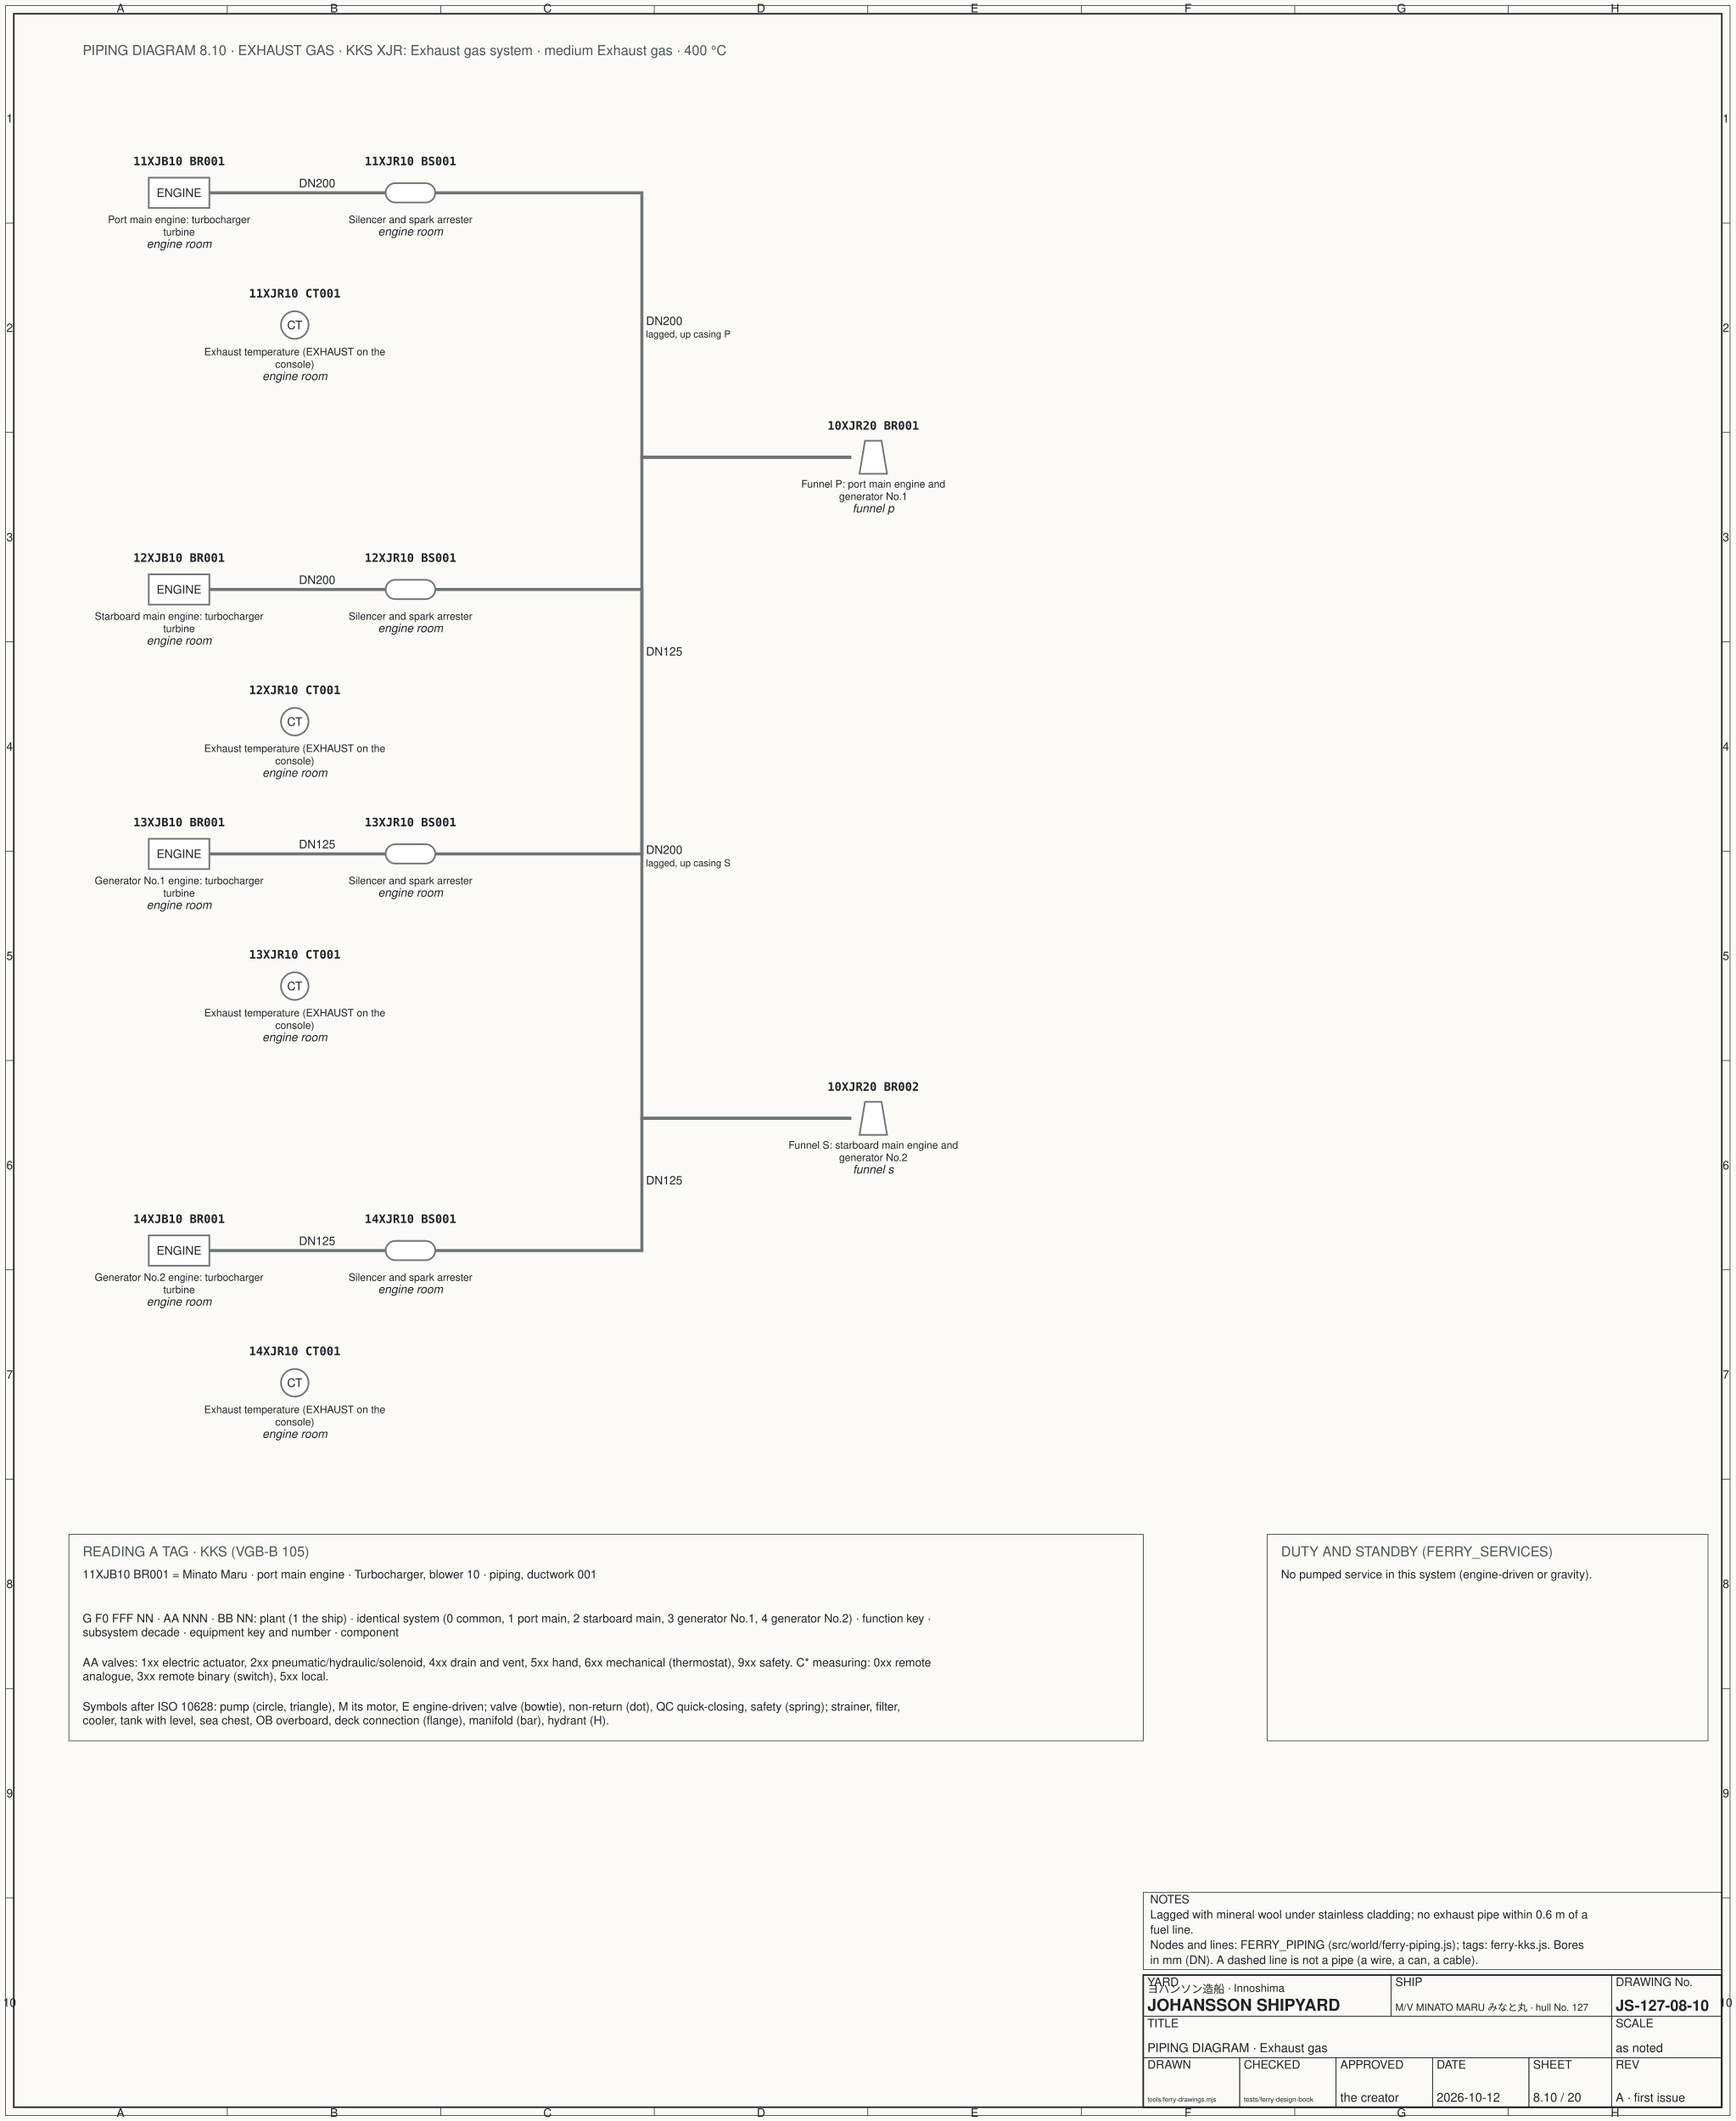
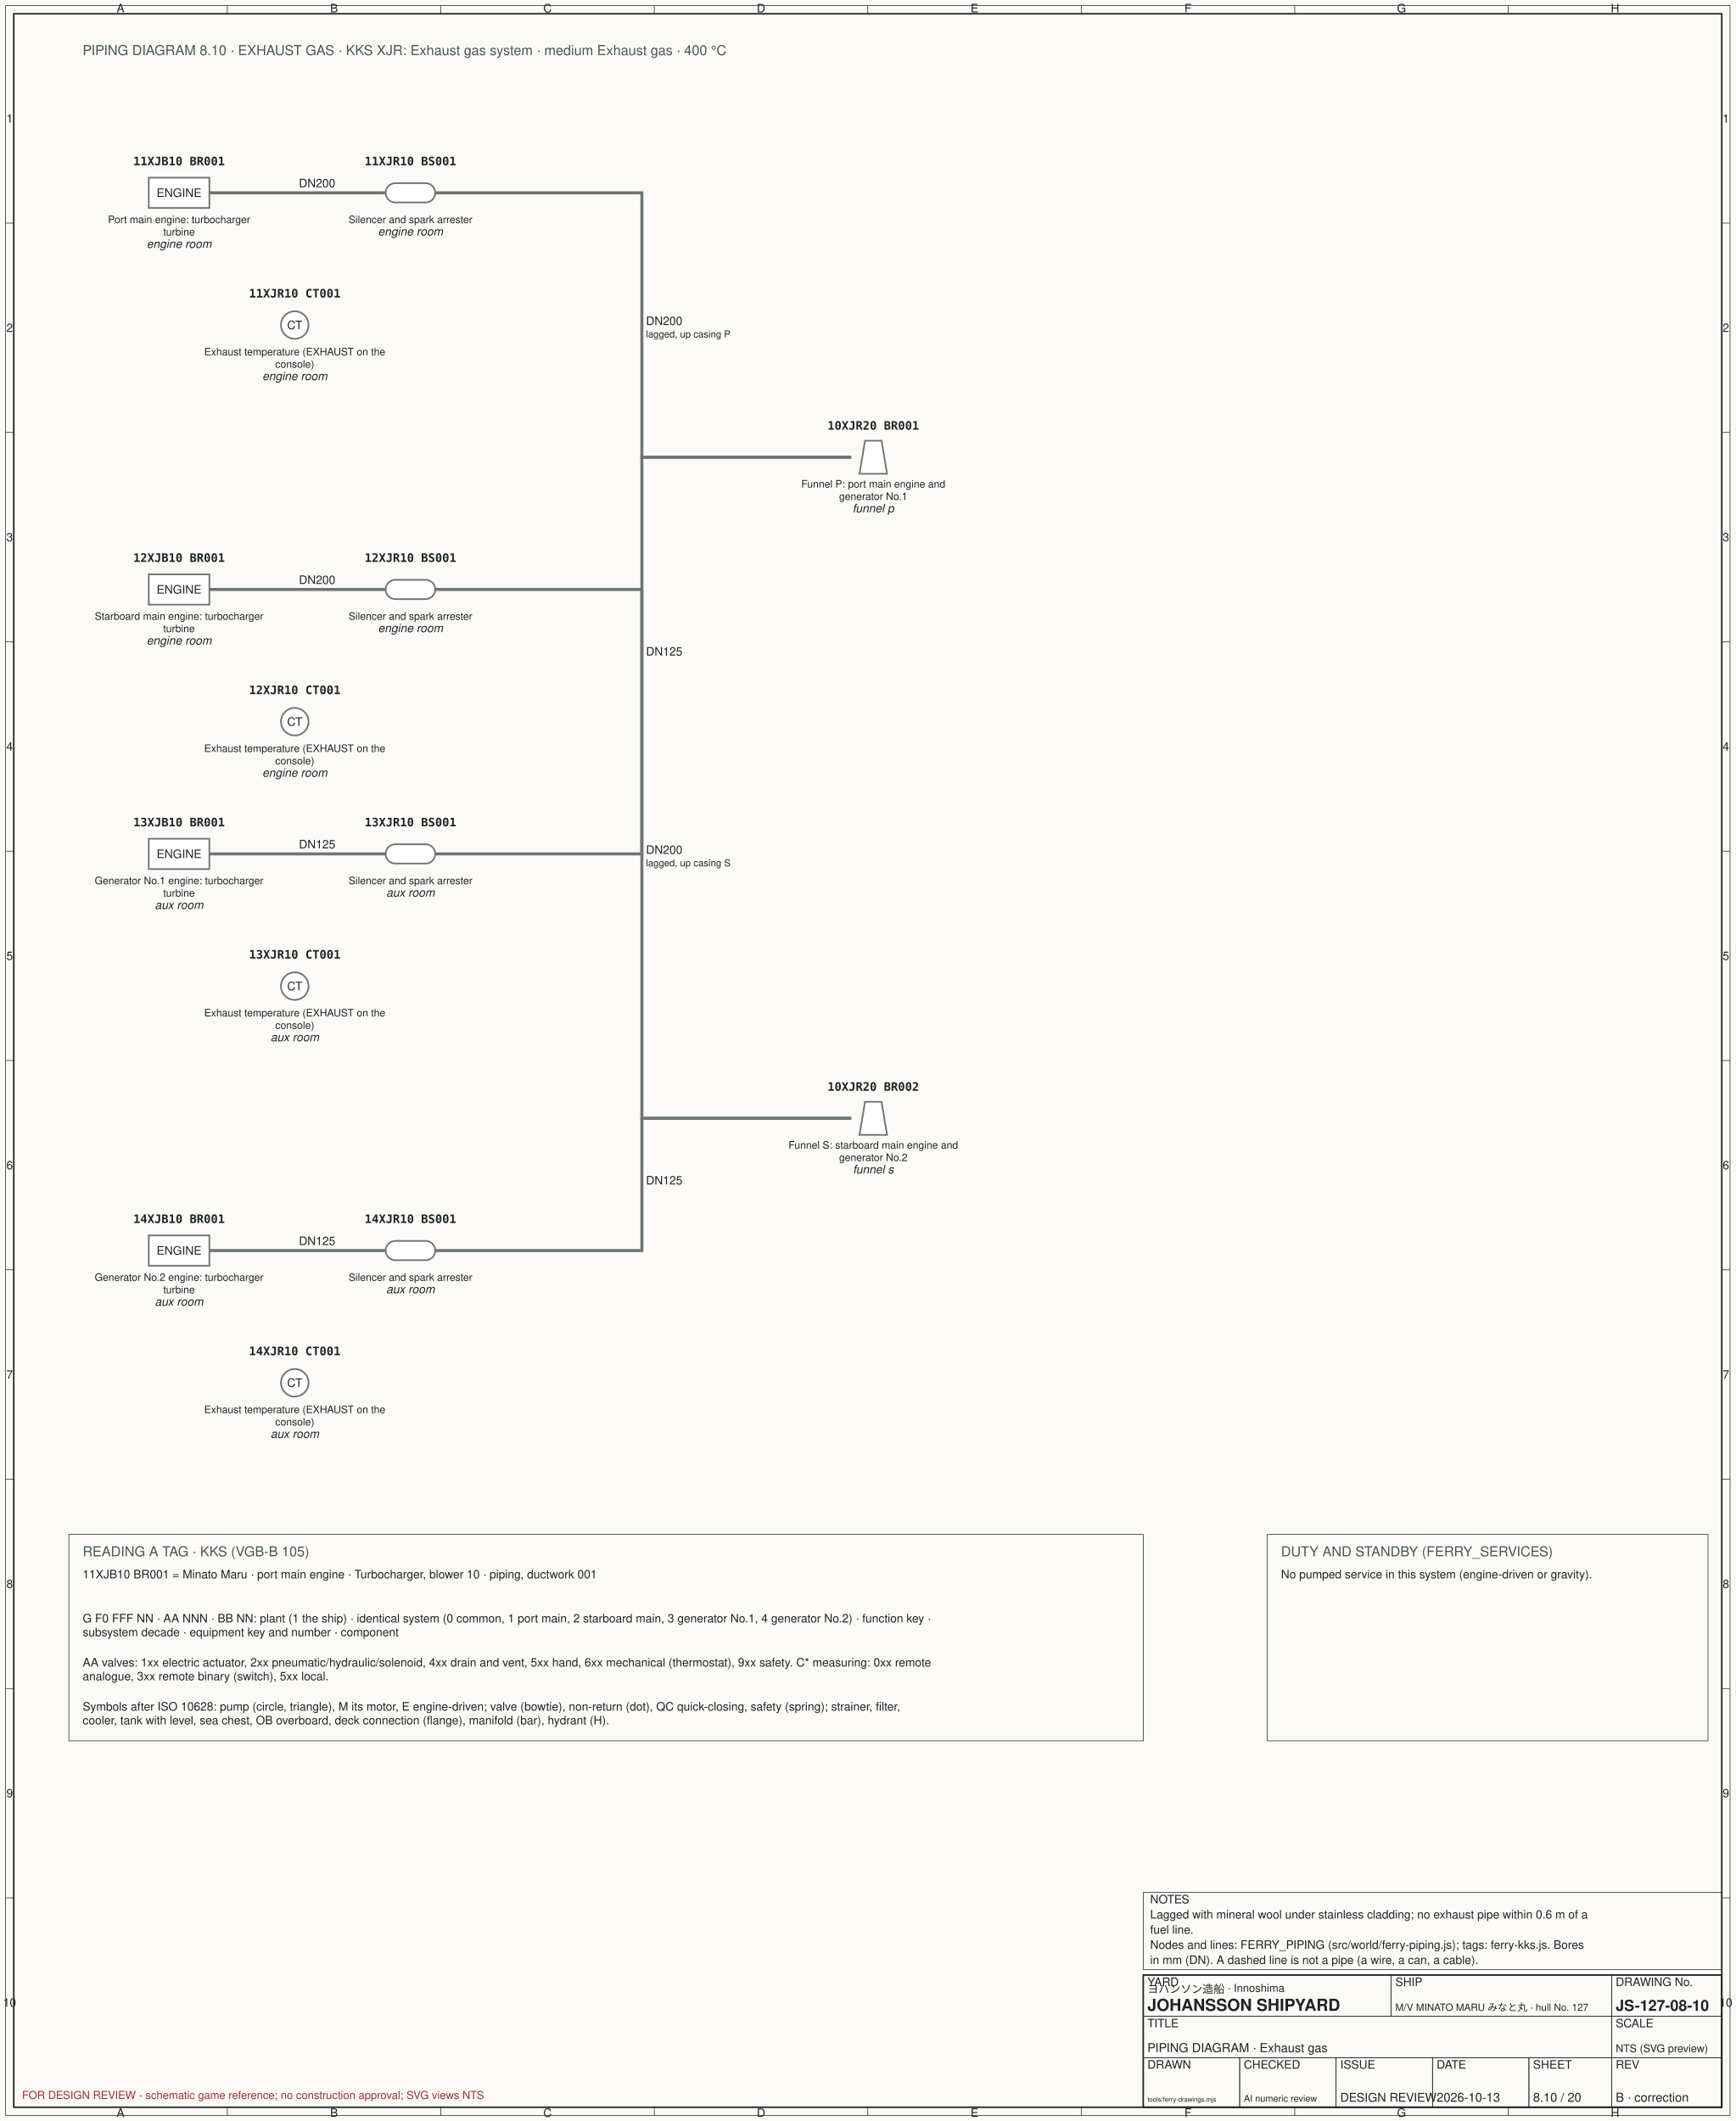
<svg xmlns="http://www.w3.org/2000/svg" width="1260" height="1540" viewBox="0 0 1260 1540" font-family="Helvetica, Arial, sans-serif" font-size="11">
  <rect width="1260" height="1540" fill="#fbfaf6" />
  <style>.l{fill:none;stroke:#1d2326;stroke-width:1.1}.t{fill:none;stroke:#1d2326;stroke-width:.45}.g{fill:none;stroke:#9aa3a6;stroke-width:.4;stroke-dasharray:3 3}.wl{fill:none;stroke:#2f6f74;stroke-width:.8;stroke-dasharray:6 3}.c{fill:none;stroke:#8e3a30;stroke-width:.6;stroke-dasharray:1 3}.d{fill:none;stroke:#1d2326;stroke-width:.5}.txt{fill:#1d2326}.sp{fill:#eef1ee;stroke:#1d2326;stroke-width:.7}.lab{fill:#1d2326;font-size:8.5}.ttl{fill:#1d2326;font-size:14;font-weight:bold}.sub{fill:#4a5457;font-size:10}.hatch{fill:url(#hatch);stroke:#1d2326;stroke-width:.7}</style>
  <defs>
    <pattern id="hatch" width="6" height="6" patternUnits="userSpaceOnUse" patternTransform="rotate(45)">
      <line x1="0" y1="0" x2="0" y2="6" stroke="#1d2326" stroke-width=".6" />
    </pattern>
    <marker id="arr" viewBox="0 0 10 10" refX="10" refY="5" markerWidth="8" markerHeight="8" orient="auto-start-reverse">
      <path d="M0,1 L10,5 L0,9 z" fill="#1d2326" />
    </marker>
  </defs>
  <rect class="l" x="10" y="10" width="1240" height="1520" fill="none" />
  <rect class="t" x="4" y="4" width="1252" height="1532" fill="none" />
  <text class="lab" x="87.5" y="9" text-anchor="middle">A</text>
  <text class="lab" x="87.5" y="1537" text-anchor="middle">A</text>
  <text class="lab" x="242.5" y="9" text-anchor="middle">B</text>
  <text class="lab" x="242.5" y="1537" text-anchor="middle">B</text>
  <line class="t" x1="165" y1="4" x2="165" y2="10" />
  <line class="t" x1="165" y1="1530" x2="165" y2="1536" />
  <text class="lab" x="397.5" y="9" text-anchor="middle">C</text>
  <text class="lab" x="397.5" y="1537" text-anchor="middle">C</text>
  <line class="t" x1="320" y1="4" x2="320" y2="10" />
  <line class="t" x1="320" y1="1530" x2="320" y2="1536" />
  <text class="lab" x="552.5" y="9" text-anchor="middle">D</text>
  <text class="lab" x="552.5" y="1537" text-anchor="middle">D</text>
  <line class="t" x1="475" y1="4" x2="475" y2="10" />
  <line class="t" x1="475" y1="1530" x2="475" y2="1536" />
  <text class="lab" x="707.5" y="9" text-anchor="middle">E</text>
  <text class="lab" x="707.5" y="1537" text-anchor="middle">E</text>
  <line class="t" x1="630" y1="4" x2="630" y2="10" />
  <line class="t" x1="630" y1="1530" x2="630" y2="1536" />
  <text class="lab" x="862.5" y="9" text-anchor="middle">F</text>
  <text class="lab" x="862.5" y="1537" text-anchor="middle">F</text>
  <line class="t" x1="785" y1="4" x2="785" y2="10" />
  <line class="t" x1="785" y1="1530" x2="785" y2="1536" />
  <text class="lab" x="1017.5" y="9" text-anchor="middle">G</text>
  <text class="lab" x="1017.5" y="1537" text-anchor="middle">G</text>
  <line class="t" x1="940" y1="4" x2="940" y2="10" />
  <line class="t" x1="940" y1="1530" x2="940" y2="1536" />
  <text class="lab" x="1172.5" y="9" text-anchor="middle">H</text>
  <text class="lab" x="1172.5" y="1537" text-anchor="middle">H</text>
  <line class="t" x1="1095" y1="4" x2="1095" y2="10" />
  <line class="t" x1="1095" y1="1530" x2="1095" y2="1536" />
  <text class="lab" x="7" y="89" text-anchor="middle">1</text>
  <text class="lab" x="1253" y="89" text-anchor="middle">1</text>
  <text class="lab" x="7" y="241" text-anchor="middle">2</text>
  <text class="lab" x="1253" y="241" text-anchor="middle">2</text>
  <line class="t" x1="4" y1="162" x2="10" y2="162" />
  <line class="t" x1="1250" y1="162" x2="1256" y2="162" />
  <text class="lab" x="7" y="393" text-anchor="middle">3</text>
  <text class="lab" x="1253" y="393" text-anchor="middle">3</text>
  <line class="t" x1="4" y1="314" x2="10" y2="314" />
  <line class="t" x1="1250" y1="314" x2="1256" y2="314" />
  <text class="lab" x="7" y="545" text-anchor="middle">4</text>
  <text class="lab" x="1253" y="545" text-anchor="middle">4</text>
  <line class="t" x1="4" y1="466" x2="10" y2="466" />
  <line class="t" x1="1250" y1="466" x2="1256" y2="466" />
  <text class="lab" x="7" y="697" text-anchor="middle">5</text>
  <text class="lab" x="1253" y="697" text-anchor="middle">5</text>
  <line class="t" x1="4" y1="618" x2="10" y2="618" />
  <line class="t" x1="1250" y1="618" x2="1256" y2="618" />
  <text class="lab" x="7" y="849" text-anchor="middle">6</text>
  <text class="lab" x="1253" y="849" text-anchor="middle">6</text>
  <line class="t" x1="4" y1="770" x2="10" y2="770" />
  <line class="t" x1="1250" y1="770" x2="1256" y2="770" />
  <text class="lab" x="7" y="1001" text-anchor="middle">7</text>
  <text class="lab" x="1253" y="1001" text-anchor="middle">7</text>
  <line class="t" x1="4" y1="922" x2="10" y2="922" />
  <line class="t" x1="1250" y1="922" x2="1256" y2="922" />
  <text class="lab" x="7" y="1153" text-anchor="middle">8</text>
  <text class="lab" x="1253" y="1153" text-anchor="middle">8</text>
  <line class="t" x1="4" y1="1074" x2="10" y2="1074" />
  <line class="t" x1="1250" y1="1074" x2="1256" y2="1074" />
  <text class="lab" x="7" y="1305" text-anchor="middle">9</text>
  <text class="lab" x="1253" y="1305" text-anchor="middle">9</text>
  <line class="t" x1="4" y1="1226" x2="10" y2="1226" />
  <line class="t" x1="1250" y1="1226" x2="1256" y2="1226" />
  <text class="lab" x="7" y="1457" text-anchor="middle">10</text>
  <text class="lab" x="1253" y="1457" text-anchor="middle">10</text>
  <line class="t" x1="4" y1="1378" x2="10" y2="1378" />
  <line class="t" x1="1250" y1="1378" x2="1256" y2="1378" />
  <text class="sub" x="60" y="40">PIPING DIAGRAM 8.10 · EXHAUST GAS · KKS XJR: Exhaust gas system · medium Exhaust gas · 400 °C</text>
  <path d="M146,140 L214,140 L214,140 L282,140" stroke="#6f7476" fill="none" stroke-width="2.2" />
  <text class="lab" x="217" y="136" font-size="7" fill="#4a5457">DN200</text>
  <path d="M314,140 L466,140 L466,332 L618,332" stroke="#6f7476" fill="none" stroke-width="2.2" />
  <text class="lab" x="469" y="236" font-size="7" fill="#4a5457">DN200</text>
  <text class="lab" x="469" y="245" style="font-size:7px" fill="#4a5457">lagged, up casing P</text>
  <path d="M146,620 L214,620 L214,620 L282,620" stroke="#6f7476" fill="none" stroke-width="2.2" />
  <text class="lab" x="217" y="616" font-size="7" fill="#4a5457">DN125</text>
  <path d="M314,620 L466,620 L466,332 L618,332" stroke="#6f7476" fill="none" stroke-width="2.2" />
  <text class="lab" x="469" y="476" font-size="7" fill="#4a5457">DN125</text>
  <path d="M146,428 L214,428 L214,428 L282,428" stroke="#6f7476" fill="none" stroke-width="2.2" />
  <text class="lab" x="217" y="424" font-size="7" fill="#4a5457">DN200</text>
  <path d="M314,428 L466,428 L466,812 L618,812" stroke="#6f7476" fill="none" stroke-width="2.2" />
  <text class="lab" x="469" y="620" font-size="7" fill="#4a5457">DN200</text>
  <text class="lab" x="469" y="629" style="font-size:7px" fill="#4a5457">lagged, up casing S</text>
  <path d="M146,908 L214,908 L214,908 L282,908" stroke="#6f7476" fill="none" stroke-width="2.2" />
  <text class="lab" x="217" y="904" font-size="7" fill="#4a5457">DN125</text>
  <path d="M314,908 L466,908 L466,812 L618,812" stroke="#6f7476" fill="none" stroke-width="2.2" />
  <text class="lab" x="469" y="860" font-size="7" fill="#4a5457">DN125</text>
  <rect x="108" y="129" width="44" height="22" stroke="#6f7476" fill="#fff" stroke-width="1.2" />
  <text class="lab" x="130" y="143" text-anchor="middle" font-size="7">ENGINE</text>
  <text class="lab" x="130" y="120" text-anchor="middle" font-family="monospace" font-weight="bold" font-size="8.5">11XJB10 BR001</text>
  <text class="lab" x="130" y="162" style="font-size:7.5px" text-anchor="middle">Port main engine: turbocharger</text>
  <text class="lab" x="130" y="171" style="font-size:7.5px" text-anchor="middle">turbine</text>
  <text class="lab" x="130" y="180" text-anchor="middle" font-size="6.5" font-style="italic" fill="#6f7476">engine room</text>
  <rect x="280" y="133" width="36" height="14" rx="7" stroke="#6f7476" fill="#fff" stroke-width="1.2" />
  <text class="lab" x="298" y="120" text-anchor="middle" font-family="monospace" font-weight="bold" font-size="8.5">11XJR10 BS001</text>
  <text class="lab" x="298" y="162" style="font-size:7.5px" text-anchor="middle">Silencer and spark arrester</text>
  <text class="lab" x="298" y="171" text-anchor="middle" font-size="6.5" font-style="italic" fill="#6f7476">engine room</text>
  <circle cx="214" cy="236" r="10" stroke="#6f7476" fill="#fff" stroke-width="1.2" />
  <text class="lab" x="214" y="239" text-anchor="middle" font-size="7">CT</text>
  <text class="lab" x="214" y="216" text-anchor="middle" font-family="monospace" font-weight="bold" font-size="8.5">11XJR10 CT001</text>
  <text class="lab" x="214" y="258" style="font-size:7.5px" text-anchor="middle">Exhaust temperature (EXHAUST on the</text>
  <text class="lab" x="214" y="267" style="font-size:7.5px" text-anchor="middle">console)</text>
  <text class="lab" x="214" y="276" text-anchor="middle" font-size="6.5" font-style="italic" fill="#6f7476">engine room</text>
  <rect x="108" y="417" width="44" height="22" stroke="#6f7476" fill="#fff" stroke-width="1.2" />
  <text class="lab" x="130" y="431" text-anchor="middle" font-size="7">ENGINE</text>
  <text class="lab" x="130" y="408" text-anchor="middle" font-family="monospace" font-weight="bold" font-size="8.5">12XJB10 BR001</text>
  <text class="lab" x="130" y="450" style="font-size:7.5px" text-anchor="middle">Starboard main engine: turbocharger</text>
  <text class="lab" x="130" y="459" style="font-size:7.5px" text-anchor="middle">turbine</text>
  <text class="lab" x="130" y="468" text-anchor="middle" font-size="6.5" font-style="italic" fill="#6f7476">engine room</text>
  <rect x="280" y="421" width="36" height="14" rx="7" stroke="#6f7476" fill="#fff" stroke-width="1.2" />
  <text class="lab" x="298" y="408" text-anchor="middle" font-family="monospace" font-weight="bold" font-size="8.5">12XJR10 BS001</text>
  <text class="lab" x="298" y="450" style="font-size:7.5px" text-anchor="middle">Silencer and spark arrester</text>
  <text class="lab" x="298" y="459" text-anchor="middle" font-size="6.5" font-style="italic" fill="#6f7476">engine room</text>
  <circle cx="214" cy="524" r="10" stroke="#6f7476" fill="#fff" stroke-width="1.2" />
  <text class="lab" x="214" y="527" text-anchor="middle" font-size="7">CT</text>
  <text class="lab" x="214" y="504" text-anchor="middle" font-family="monospace" font-weight="bold" font-size="8.5">12XJR10 CT001</text>
  <text class="lab" x="214" y="546" style="font-size:7.5px" text-anchor="middle">Exhaust temperature (EXHAUST on the</text>
  <text class="lab" x="214" y="555" style="font-size:7.5px" text-anchor="middle">console)</text>
  <text class="lab" x="214" y="564" text-anchor="middle" font-size="6.5" font-style="italic" fill="#6f7476">engine room</text>
  <rect x="108" y="609" width="44" height="22" stroke="#6f7476" fill="#fff" stroke-width="1.2" />
  <text class="lab" x="130" y="623" text-anchor="middle" font-size="7">ENGINE</text>
  <text class="lab" x="130" y="600" text-anchor="middle" font-family="monospace" font-weight="bold" font-size="8.5">13XJB10 BR001</text>
  <text class="lab" x="130" y="642" style="font-size:7.5px" text-anchor="middle">Generator No.1 engine: turbocharger</text>
  <text class="lab" x="130" y="651" style="font-size:7.5px" text-anchor="middle">turbine</text>
-   <text class="lab" x="130" y="660" text-anchor="middle" font-size="6.5" font-style="italic" fill="#6f7476">engine room</text>
+   <text class="lab" x="130" y="660" text-anchor="middle" font-size="6.5" font-style="italic" fill="#6f7476">aux room</text>
  <rect x="280" y="613" width="36" height="14" rx="7" stroke="#6f7476" fill="#fff" stroke-width="1.2" />
  <text class="lab" x="298" y="600" text-anchor="middle" font-family="monospace" font-weight="bold" font-size="8.5">13XJR10 BS001</text>
  <text class="lab" x="298" y="642" style="font-size:7.5px" text-anchor="middle">Silencer and spark arrester</text>
-   <text class="lab" x="298" y="651" text-anchor="middle" font-size="6.5" font-style="italic" fill="#6f7476">engine room</text>
+   <text class="lab" x="298" y="651" text-anchor="middle" font-size="6.5" font-style="italic" fill="#6f7476">aux room</text>
  <circle cx="214" cy="716" r="10" stroke="#6f7476" fill="#fff" stroke-width="1.2" />
  <text class="lab" x="214" y="719" text-anchor="middle" font-size="7">CT</text>
  <text class="lab" x="214" y="696" text-anchor="middle" font-family="monospace" font-weight="bold" font-size="8.5">13XJR10 CT001</text>
  <text class="lab" x="214" y="738" style="font-size:7.5px" text-anchor="middle">Exhaust temperature (EXHAUST on the</text>
  <text class="lab" x="214" y="747" style="font-size:7.5px" text-anchor="middle">console)</text>
-   <text class="lab" x="214" y="756" text-anchor="middle" font-size="6.5" font-style="italic" fill="#6f7476">engine room</text>
+   <text class="lab" x="214" y="756" text-anchor="middle" font-size="6.5" font-style="italic" fill="#6f7476">aux room</text>
  <rect x="108" y="897" width="44" height="22" stroke="#6f7476" fill="#fff" stroke-width="1.2" />
  <text class="lab" x="130" y="911" text-anchor="middle" font-size="7">ENGINE</text>
  <text class="lab" x="130" y="888" text-anchor="middle" font-family="monospace" font-weight="bold" font-size="8.5">14XJB10 BR001</text>
  <text class="lab" x="130" y="930" style="font-size:7.5px" text-anchor="middle">Generator No.2 engine: turbocharger</text>
  <text class="lab" x="130" y="939" style="font-size:7.5px" text-anchor="middle">turbine</text>
-   <text class="lab" x="130" y="948" text-anchor="middle" font-size="6.5" font-style="italic" fill="#6f7476">engine room</text>
+   <text class="lab" x="130" y="948" text-anchor="middle" font-size="6.5" font-style="italic" fill="#6f7476">aux room</text>
  <rect x="280" y="901" width="36" height="14" rx="7" stroke="#6f7476" fill="#fff" stroke-width="1.2" />
  <text class="lab" x="298" y="888" text-anchor="middle" font-family="monospace" font-weight="bold" font-size="8.5">14XJR10 BS001</text>
  <text class="lab" x="298" y="930" style="font-size:7.5px" text-anchor="middle">Silencer and spark arrester</text>
-   <text class="lab" x="298" y="939" text-anchor="middle" font-size="6.5" font-style="italic" fill="#6f7476">engine room</text>
+   <text class="lab" x="298" y="939" text-anchor="middle" font-size="6.5" font-style="italic" fill="#6f7476">aux room</text>
  <circle cx="214" cy="1004" r="10" stroke="#6f7476" fill="#fff" stroke-width="1.2" />
  <text class="lab" x="214" y="1007" text-anchor="middle" font-size="7">CT</text>
  <text class="lab" x="214" y="984" text-anchor="middle" font-family="monospace" font-weight="bold" font-size="8.5">14XJR10 CT001</text>
  <text class="lab" x="214" y="1026" style="font-size:7.5px" text-anchor="middle">Exhaust temperature (EXHAUST on the</text>
  <text class="lab" x="214" y="1035" style="font-size:7.5px" text-anchor="middle">console)</text>
-   <text class="lab" x="214" y="1044" text-anchor="middle" font-size="6.5" font-style="italic" fill="#6f7476">engine room</text>
+   <text class="lab" x="214" y="1044" text-anchor="middle" font-size="6.5" font-style="italic" fill="#6f7476">aux room</text>
  <path d="M624,344 L628,320 L640,320 L644,344 z" stroke="#6f7476" fill="#fff" stroke-width="1.2" />
  <text class="lab" x="634" y="312" text-anchor="middle" font-family="monospace" font-weight="bold" font-size="8.5">10XJR20 BR001</text>
  <text class="lab" x="634" y="354" style="font-size:7.5px" text-anchor="middle">Funnel P: port main engine and</text>
  <text class="lab" x="634" y="363" style="font-size:7.5px" text-anchor="middle">generator No.1</text>
  <text class="lab" x="634" y="372" text-anchor="middle" font-size="6.5" font-style="italic" fill="#6f7476">funnel p</text>
  <path d="M624,824 L628,800 L640,800 L644,824 z" stroke="#6f7476" fill="#fff" stroke-width="1.2" />
  <text class="lab" x="634" y="792" text-anchor="middle" font-family="monospace" font-weight="bold" font-size="8.5">10XJR20 BR002</text>
  <text class="lab" x="634" y="834" style="font-size:7.5px" text-anchor="middle">Funnel S: starboard main engine and</text>
  <text class="lab" x="634" y="843" style="font-size:7.5px" text-anchor="middle">generator No.2</text>
  <text class="lab" x="634" y="852" text-anchor="middle" font-size="6.5" font-style="italic" fill="#6f7476">funnel s</text>
  <rect class="t" x="920" y="1114" width="320" height="150" />
  <text class="sub" x="930" y="1130">DUTY AND STANDBY (FERRY_SERVICES)</text>
  <text class="lab" x="930" y="1146">No pumped service in this system (engine-driven or gravity).</text>
  <rect class="t" x="50" y="1114" width="780" height="150" />
  <text class="sub" x="60" y="1130">READING A TAG · KKS (VGB-B 105)</text>
  <text class="lab" x="60" y="1146">11XJB10 BR001  =  Minato Maru · port main engine · Turbocharger, blower 10 · piping, ductwork 001</text>
  <text class="lab" x="60" y="1178">G F0 FFF NN · AA NNN · BB NN: plant (1 the ship) · identical system (0 common, 1 port main, 2 starboard main, 3 generator No.1, 4 generator No.2) · function key ·</text>
  <text class="lab" x="60" y="1188">subsystem decade · equipment key and number · component</text>
  <text class="lab" x="60" y="1210">AA valves: 1xx electric actuator, 2xx pneumatic/hydraulic/solenoid, 4xx drain and vent, 5xx hand, 6xx mechanical (thermostat), 9xx safety. C* measuring: 0xx remote</text>
  <text class="lab" x="60" y="1220">analogue, 3xx remote binary (switch), 5xx local.</text>
  <text class="lab" x="60" y="1242">Symbols after ISO 10628: pump (circle, triangle), M its motor, E engine-driven; valve (bowtie), non-return (dot), QC quick-closing, safety (spring); strainer, filter,</text>
  <text class="lab" x="60" y="1252">cooler, tank with level, sea chest, OB overboard, deck connection (flange), manifold (bar), hydrant (H).</text>
  <rect class="l" x="830" y="1434" width="420" height="96" fill="#fff" />
  <rect class="t" x="830" y="1434" width="180" height="30" />
  <text class="lab" x="833" y="1442" font-size="6.5" fill="#6a7477">YARD</text>
  <text class="txt" x="833" y="1447" style="font-size:8px">ヨハンソン造船 · Innoshima</text>
  <text class="ttl" x="833" y="1460" style="font-size:12px">JOHANSSON SHIPYARD</text>
  <rect class="t" x="1010" y="1434" width="160" height="30" />
  <text class="lab" x="1013" y="1442" font-size="6.5" fill="#6a7477">SHIP</text>
  <text class="txt" x="1013" y="1460" style="font-size:7.21px">M/V MINATO MARU みなと丸 · hull No. 127</text>
  <rect class="t" x="1170" y="1434" width="80" height="30" />
  <text class="lab" x="1173" y="1442" font-size="6.5" fill="#6a7477">DRAWING No.</text>
  <text class="ttl" x="1173" y="1460" style="font-size:11.01px">JS-127-08-10</text>
  <rect class="t" x="830" y="1464" width="340" height="30" />
  <text class="lab" x="833" y="1472" font-size="6.5" fill="#6a7477">TITLE</text>
  <text class="txt" x="833" y="1490" style="font-size:9px">PIPING DIAGRAM · Exhaust gas</text>
  <rect class="t" x="1170" y="1464" width="80" height="30" />
  <text class="lab" x="1173" y="1472" font-size="6.5" fill="#6a7477">SCALE</text>
-   <text class="txt" x="1173" y="1490" style="font-size:9px">as noted</text>
+   <text class="txt" x="1173" y="1490" style="font-size:7.77px">NTS (SVG preview)</text>
  <rect class="t" x="830" y="1494" width="70" height="36" />
  <text class="lab" x="833" y="1502" font-size="6.5" fill="#6a7477">DRAWN</text>
  <text class="txt" x="833" y="1526" style="font-size:4.76px">tools/ferry-drawings.mjs</text>
  <rect class="t" x="900" y="1494" width="70" height="36" />
  <text class="lab" x="903" y="1502" font-size="6.5" fill="#6a7477">CHECKED</text>
-   <text class="txt" x="903" y="1526" style="font-size:4.97px">tests/ferry-design-book</text>
+   <text class="txt" x="903" y="1526" style="font-size:6.72px">AI numeric review</text>
  <rect class="t" x="970" y="1494" width="70" height="36" />
-   <text class="lab" x="973" y="1502" font-size="6.5" fill="#6a7477">APPROVED</text>
-   <text class="txt" x="973" y="1526" style="font-size:9px">the creator</text>
+   <text class="lab" x="973" y="1502" font-size="6.5" fill="#6a7477">ISSUE</text>
+   <text class="txt" x="973" y="1526" style="font-size:8.79px">DESIGN REVIEW</text>
  <rect class="t" x="1040" y="1494" width="70" height="36" />
  <text class="lab" x="1043" y="1502" font-size="6.5" fill="#6a7477">DATE</text>
-   <text class="txt" x="1043" y="1526" style="font-size:9px">2026-10-12</text>
+   <text class="txt" x="1043" y="1526" style="font-size:9px">2026-10-13</text>
  <rect class="t" x="1110" y="1494" width="60" height="36" />
  <text class="lab" x="1113" y="1502" font-size="6.5" fill="#6a7477">SHEET</text>
  <text class="txt" x="1113" y="1526" style="font-size:9px">8.10 / 20</text>
  <rect class="t" x="1170" y="1494" width="80" height="36" />
  <text class="lab" x="1173" y="1502" font-size="6.5" fill="#6a7477">REV</text>
-   <text class="txt" x="1173" y="1526" style="font-size:8.81px">A · first issue</text>
+   <text class="txt" x="1173" y="1526" style="font-size:9px">B · correction</text>
  <rect class="t" x="830" y="1374" width="420" height="56" fill="#fff" />
  <text class="lab" x="835" y="1382" font-size="6.5" fill="#6a7477">NOTES</text>
  <text class="lab" x="835" y="1393">Lagged with mineral wool under stainless cladding; no exhaust pipe within 0.6 m of a</text>
  <text class="lab" x="835" y="1404">fuel line.</text>
  <text class="lab" x="835" y="1415">Nodes and lines: FERRY_PIPING (src/world/ferry-piping.js); tags: ferry-kks.js. Bores</text>
  <text class="lab" x="835" y="1426">in mm (DN). A dashed line is not a pipe (a wire, a can, a cable).</text>
+   <text x="16" y="1524" font-size="8" fill="#9b3030">FOR DESIGN REVIEW - schematic game reference; no construction approval; SVG views NTS</text>
</svg>
